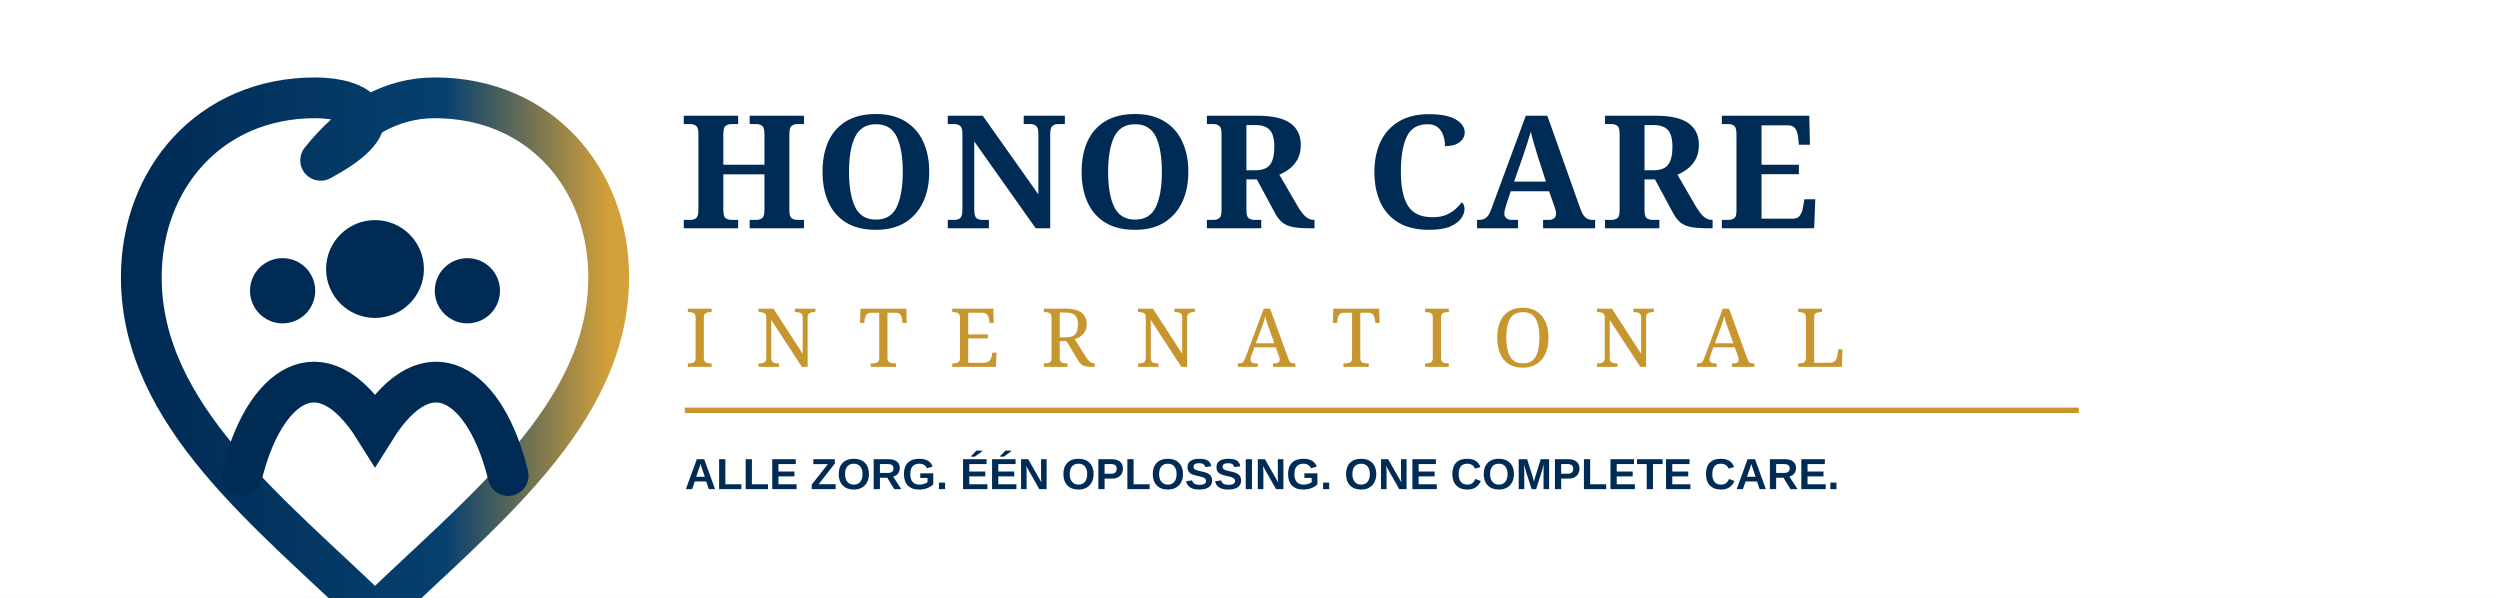
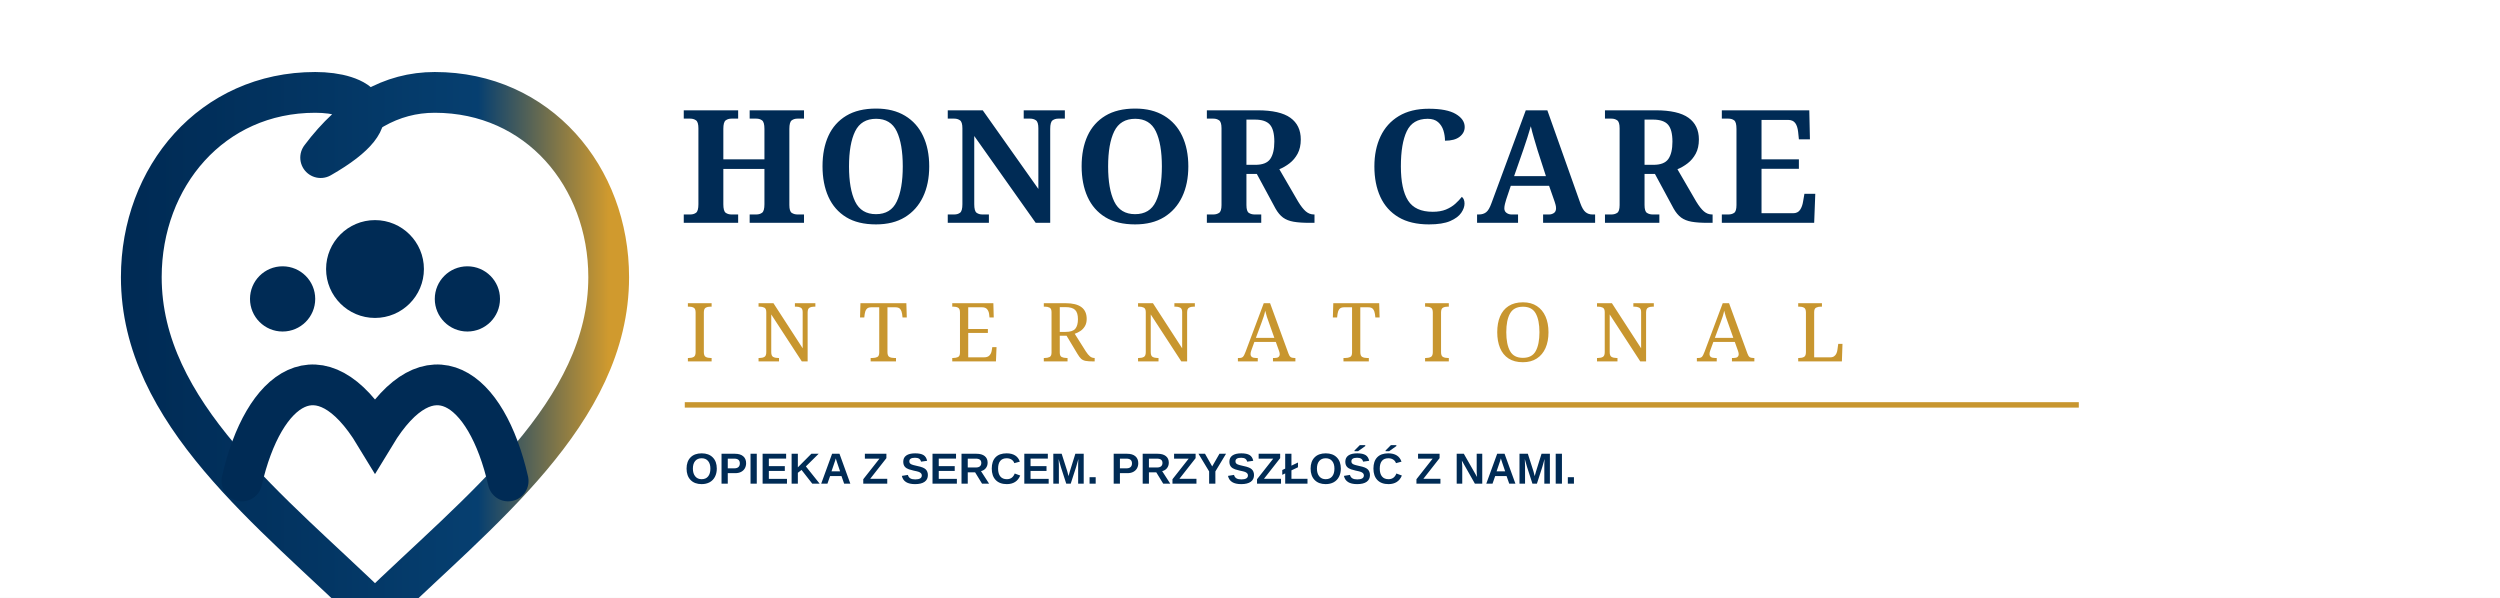
<svg xmlns="http://www.w3.org/2000/svg" width="920" height="220" viewBox="0 0 920 220">
  <defs>
    <linearGradient id="g" x1="0" x2="1">
      <stop offset="0" stop-color="#002b55" />
-       <stop offset=".65" stop-color="#06406f" />
-       <stop offset="1" stop-color="#d3a039" />
+       <stop offset=".72" stop-color="#063f70" />
+       <stop offset="1" stop-color="#d09a2e" />
    </linearGradient>
  </defs>
  <rect width="920" height="220" fill="#fff" />
-   <g transform="translate(34,24)">
-     <path d="M82 12C43 12 18 42 18 78c0 51 48 87 86 124 38-37 86-73 86-124 0-36-25-66-64-66-16 0-30 8-42 23C112 20 98 12 82 12z" fill="none" stroke="url(#g)" stroke-width="15" stroke-linecap="round" stroke-linejoin="round" />
-     <circle cx="70" cy="83" r="12" fill="#002b55" />
-     <circle cx="138" cy="83" r="12" fill="#002b55" />
-     <circle cx="104" cy="75" r="18" fill="#002b55" />
-     <path d="M55 151c8-33 29-49 49-17 20-32 41-16 49 17" fill="none" stroke="#002b55" stroke-width="15" stroke-linecap="round" />
+   <g transform="translate(34,26)">
+     <path d="M82 8C44 8 18 39 18 76c0 50 48 86 86 123 38-37 86-73 86-123 0-37-26-68-64-68-16 0-30 8-42 24C112 16 98 8 82 8z" fill="none" stroke="url(#g)" stroke-width="15" stroke-linecap="round" stroke-linejoin="round" />
+     <circle cx="70" cy="84" r="12" fill="#002b55" />
+     <circle cx="138" cy="84" r="12" fill="#002b55" />
+     <circle cx="104" cy="73" r="18" fill="#002b55" />
+     <path d="M55 151c8-35 29-50 49-17 20-33 41-18 49 17" fill="none" stroke="#002b55" stroke-width="15" stroke-linecap="round" />
  </g>
-   <text x="250" y="84" font-family="Georgia,serif" font-size="58" font-weight="700" fill="#002b55" letter-spacing="2">HONOR CARE</text>
-   <text x="252" y="135" font-family="Georgia,serif" font-size="30" fill="#c8962f" letter-spacing="15">INTERNATIONAL</text>
-   <line x1="252" y1="151" x2="765" y2="151" stroke="#c8962f" stroke-width="2" />
-   <text x="252" y="180" font-family="Arial,Helvetica,sans-serif" font-size="16" font-weight="700" fill="#002b55">ALLE ZORG. ÉÉN OPLOSSING. ONE COMPLETE CARE.</text>
+   <text x="250" y="82" font-family="Georgia,serif" font-size="58" font-weight="700" fill="#002b55" letter-spacing="2">HONOR CARE</text>
+   <text x="252" y="133" font-family="Georgia,serif" font-size="30" fill="#c8962f" letter-spacing="15">INTERNATIONAL</text>
+   <line x1="252" y1="149" x2="765" y2="149" stroke="#c8962f" stroke-width="2" />
+   <text x="252" y="178" font-family="Arial,Helvetica,sans-serif" font-size="16" font-weight="800" fill="#002b55">OPIEKA Z SERCEM. PRZYSZŁOŚĆ Z NAMI.</text>
</svg>
